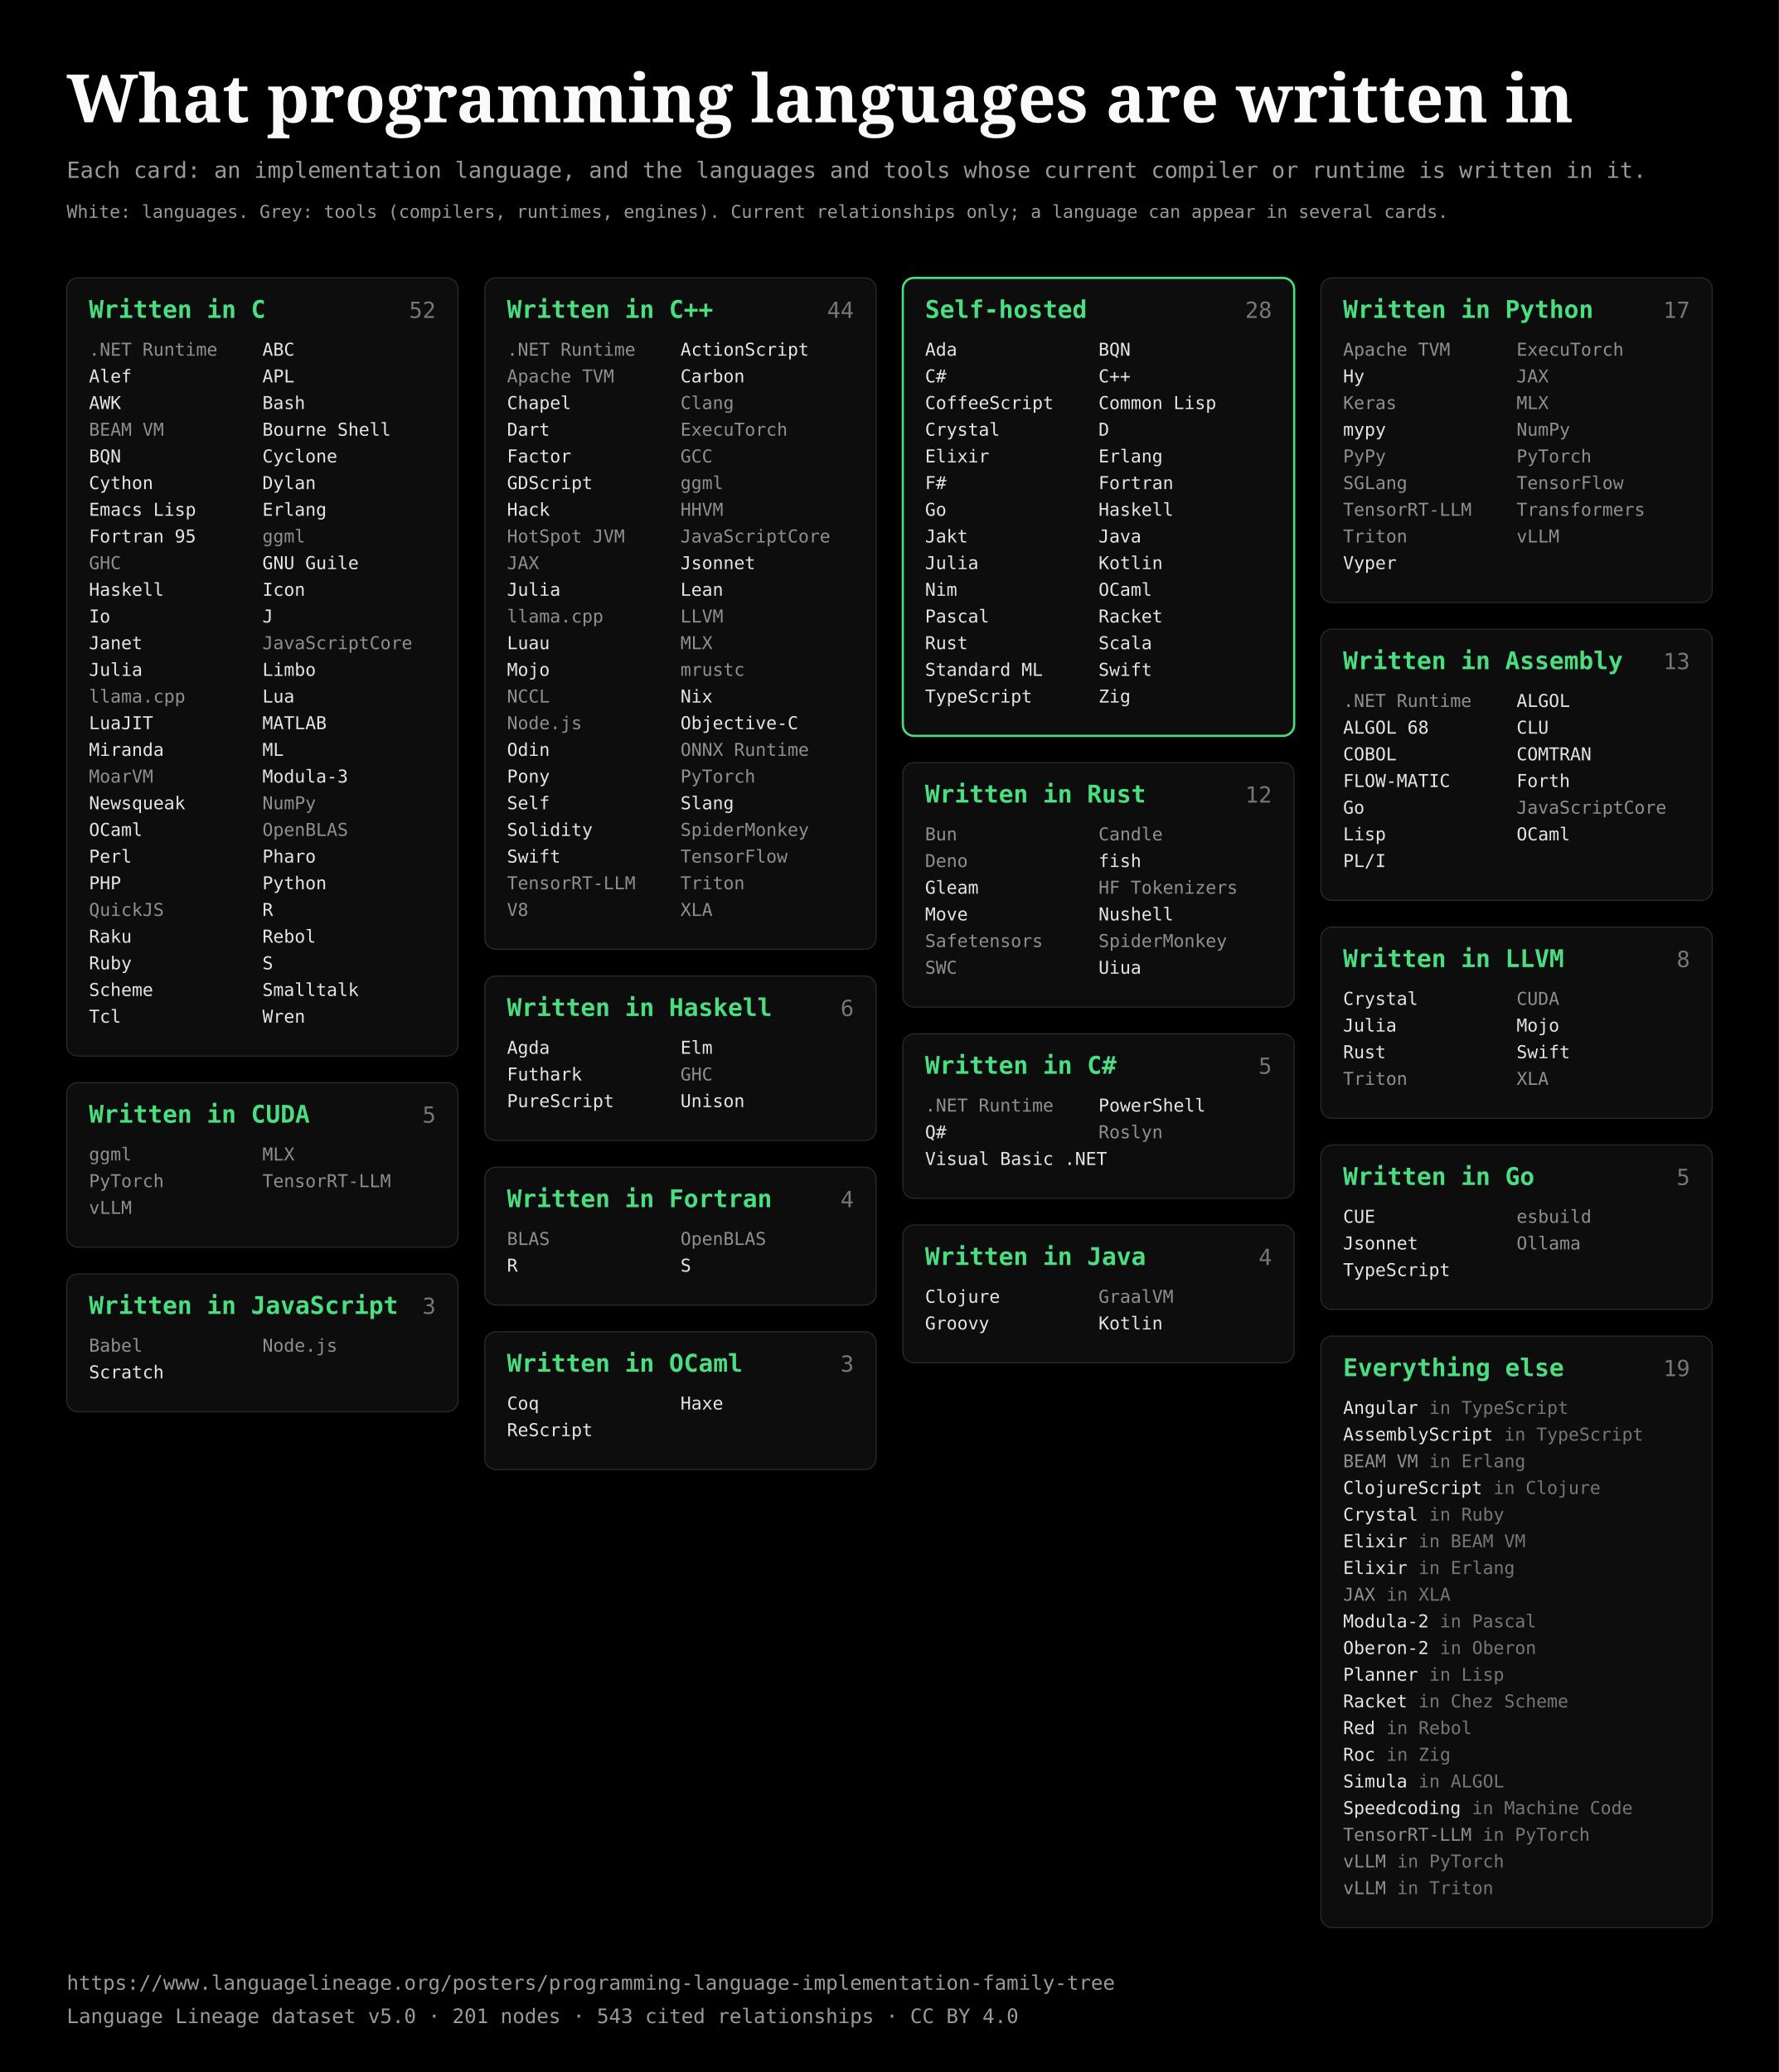
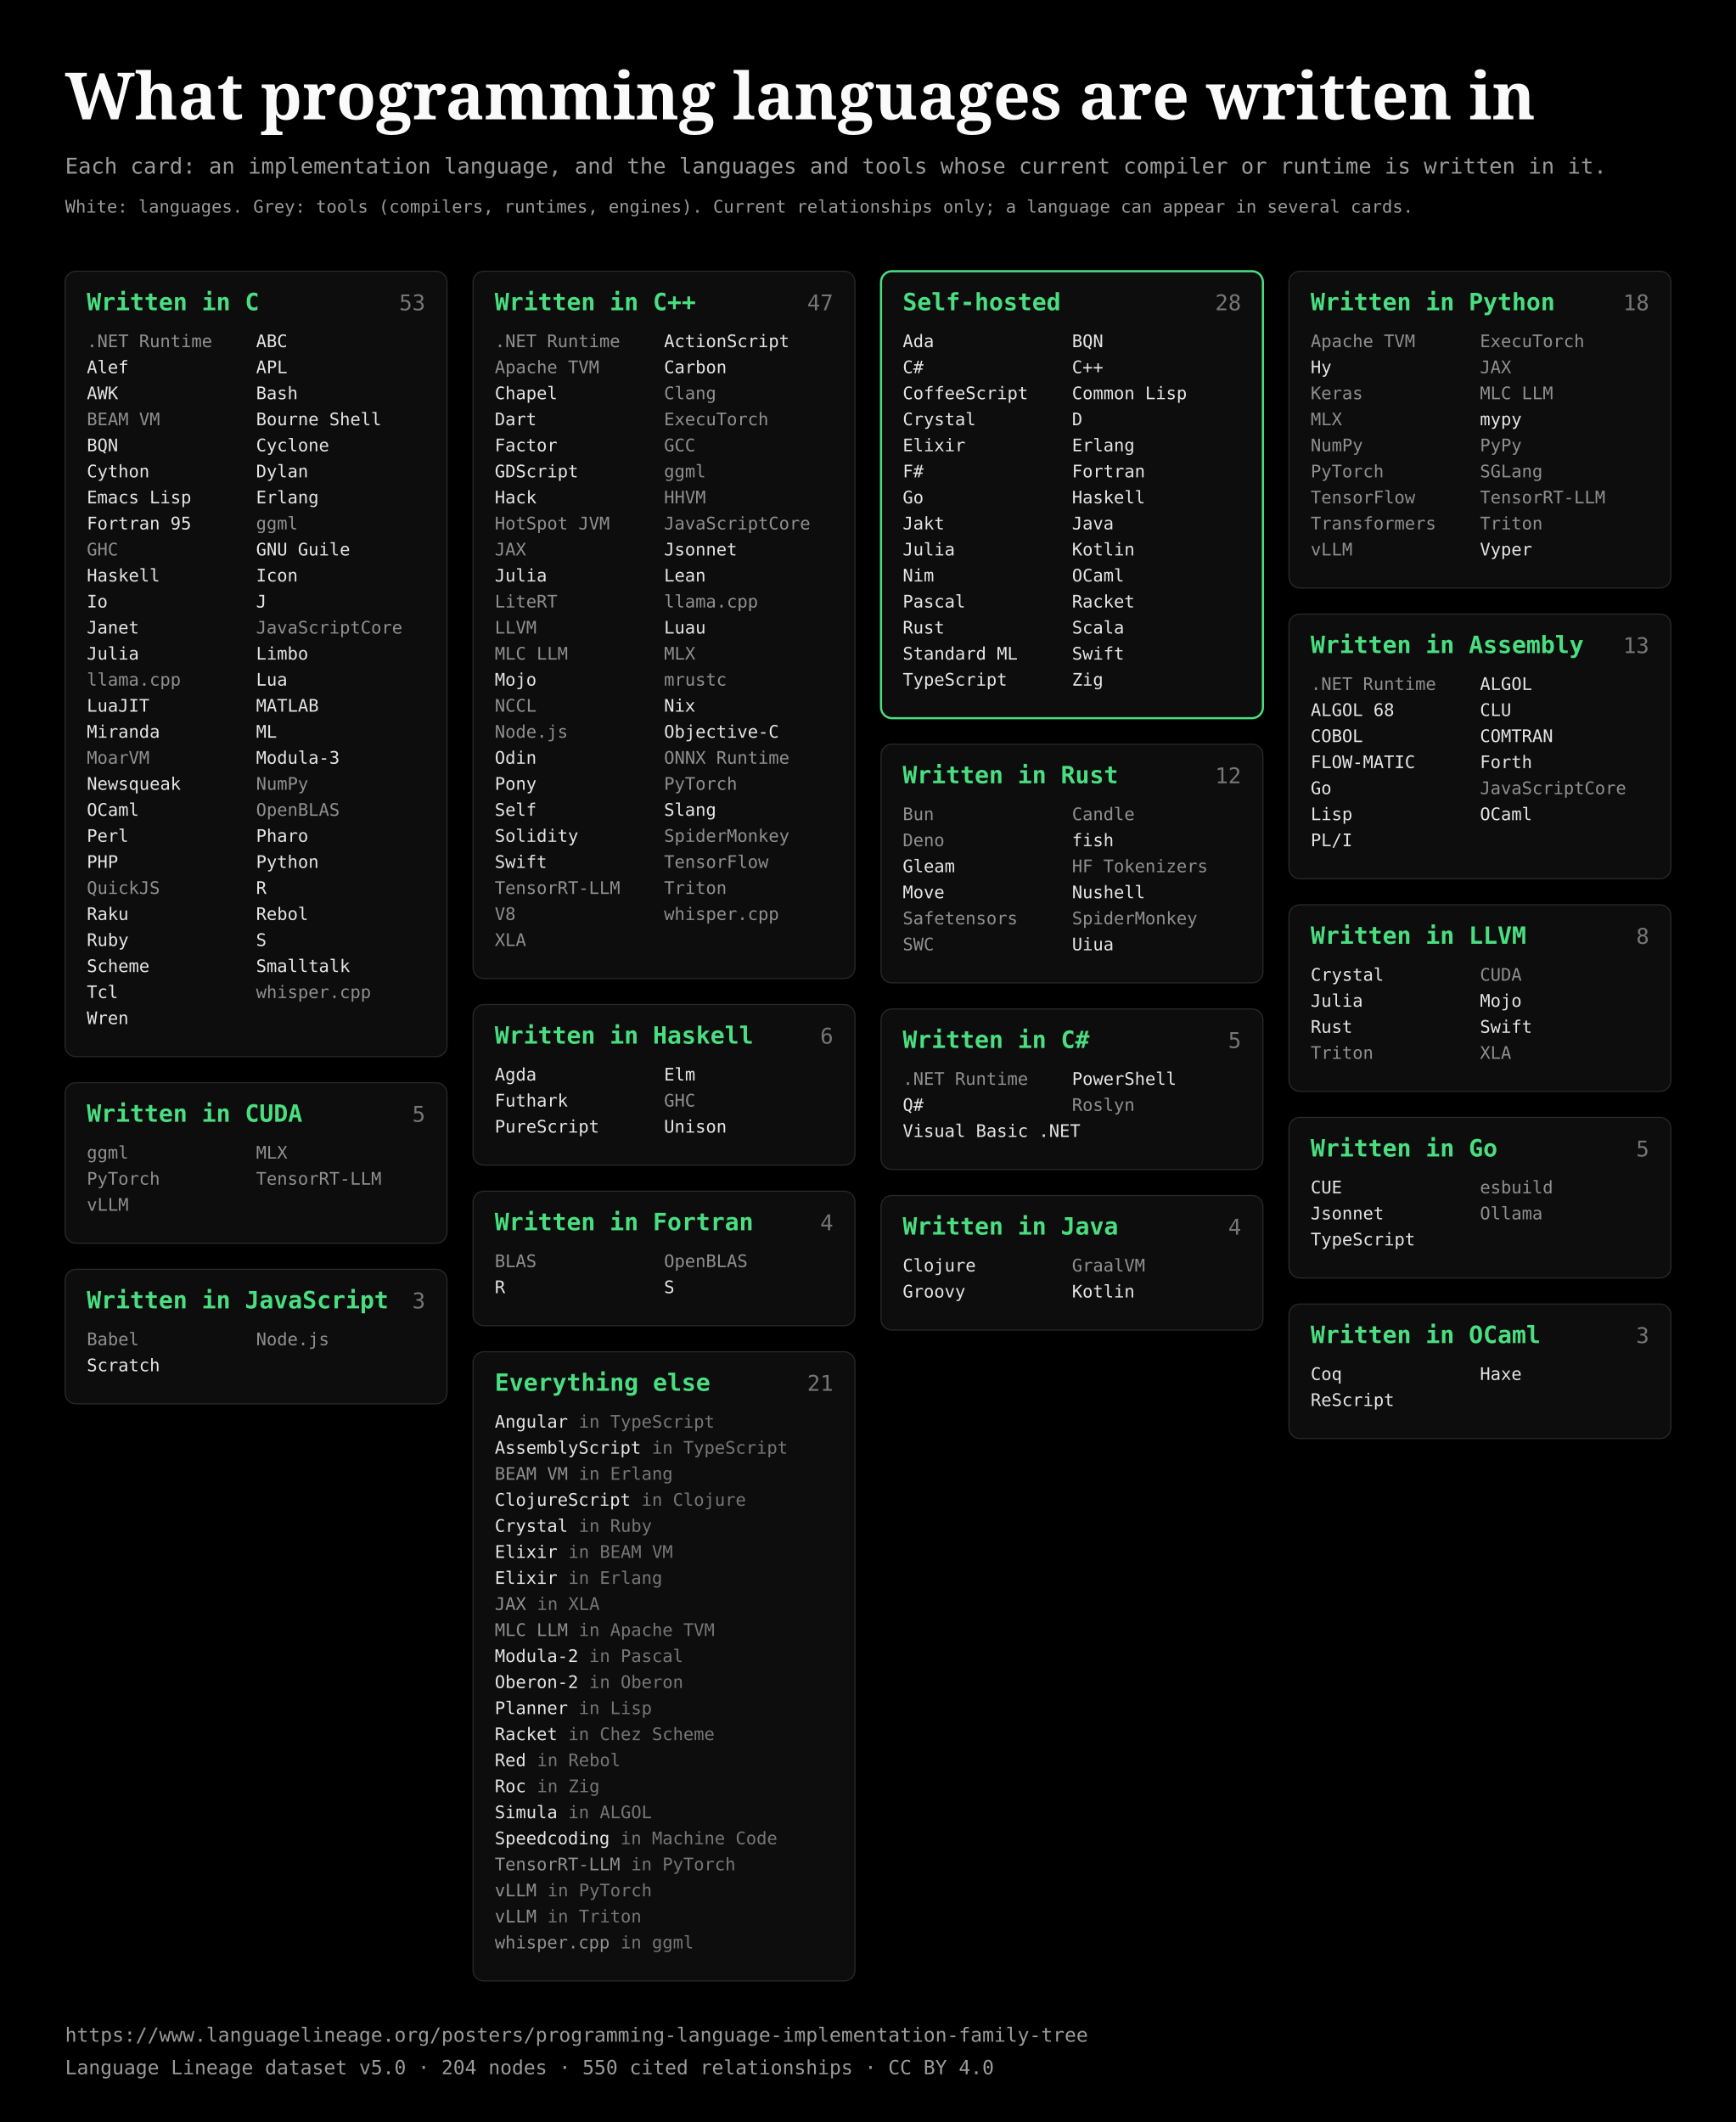
- <svg xmlns="http://www.w3.org/2000/svg" viewBox="0 0 1600 1864" width="1600" height="1864" role="img" aria-labelledby="poster-title poster-desc">
+ <svg xmlns="http://www.w3.org/2000/svg" viewBox="0 0 1600 1956" width="1600" height="1956" role="img" aria-labelledby="poster-title poster-desc">
  <style>
  text{font-family:'JetBrains Mono',ui-monospace,monospace}
  .pt1{font-family:'Fraunces 9pt SemiBold','Fraunces 9pt',Fraunces,Georgia,serif;font-size:60px;font-weight:600;fill:#fafafa}
  .ps{font-size:20px;fill:#9a9a9a}
  .pk{font-size:16px;fill:#9a9a9a}
  .ph{font-size:22px;font-weight:600;fill:#4ade80}
  .pc{font-size:20px;fill:#767676;text-anchor:end}
  .pi{font-size:16px;fill:#e5e5e5}
  .pt{font-size:16px;fill:#8f8f8f}
  .pm{fill:#767676}
  .pf{font-size:18px;fill:#9a9a9a}
</style>
-   <rect width="1600" height="1864" fill="#000" />
+   <rect width="1600" height="1956" fill="#000" />
  <text x="60" y="110" class="pt1">What programming languages are written in</text>
  <text x="60" y="160" class="ps">Each card: an implementation language, and the languages and tools whose current compiler or runtime is written in it.</text>
  <text x="60" y="196" class="pk">White: languages. Grey: tools (compilers, runtimes, engines). Current relationships only; a language can appear in several cards.</text>
-   <rect x="60" y="250" width="352" height="700" rx="10" fill="#0d0d0d" stroke="#2a2a2a" stroke-width="1" />
+   <rect x="60" y="250" width="352" height="724" rx="10" fill="#0d0d0d" stroke="#2a2a2a" stroke-width="1" />
  <text x="80" y="286" class="ph">Written in C</text>
-   <text x="392" y="286" class="pc">52</text>
+   <text x="392" y="286" class="pc">53</text>
  <text x="80" y="320" class="pt">.NET Runtime</text>
  <text x="236" y="320" class="pi">ABC</text>
  <text x="80" y="344" class="pi">Alef</text>
  <text x="236" y="344" class="pi">APL</text>
  <text x="80" y="368" class="pi">AWK</text>
  <text x="236" y="368" class="pi">Bash</text>
  <text x="80" y="392" class="pt">BEAM VM</text>
  <text x="236" y="392" class="pi">Bourne Shell</text>
  <text x="80" y="416" class="pi">BQN</text>
  <text x="236" y="416" class="pi">Cyclone</text>
  <text x="80" y="440" class="pi">Cython</text>
  <text x="236" y="440" class="pi">Dylan</text>
  <text x="80" y="464" class="pi">Emacs Lisp</text>
  <text x="236" y="464" class="pi">Erlang</text>
  <text x="80" y="488" class="pi">Fortran 95</text>
  <text x="236" y="488" class="pt">ggml</text>
  <text x="80" y="512" class="pt">GHC</text>
  <text x="236" y="512" class="pi">GNU Guile</text>
  <text x="80" y="536" class="pi">Haskell</text>
  <text x="236" y="536" class="pi">Icon</text>
  <text x="80" y="560" class="pi">Io</text>
  <text x="236" y="560" class="pi">J</text>
  <text x="80" y="584" class="pi">Janet</text>
  <text x="236" y="584" class="pt">JavaScriptCore</text>
  <text x="80" y="608" class="pi">Julia</text>
  <text x="236" y="608" class="pi">Limbo</text>
  <text x="80" y="632" class="pt">llama.cpp</text>
  <text x="236" y="632" class="pi">Lua</text>
  <text x="80" y="656" class="pi">LuaJIT</text>
  <text x="236" y="656" class="pi">MATLAB</text>
  <text x="80" y="680" class="pi">Miranda</text>
  <text x="236" y="680" class="pi">ML</text>
  <text x="80" y="704" class="pt">MoarVM</text>
  <text x="236" y="704" class="pi">Modula-3</text>
  <text x="80" y="728" class="pi">Newsqueak</text>
  <text x="236" y="728" class="pt">NumPy</text>
  <text x="80" y="752" class="pi">OCaml</text>
  <text x="236" y="752" class="pt">OpenBLAS</text>
  <text x="80" y="776" class="pi">Perl</text>
  <text x="236" y="776" class="pi">Pharo</text>
  <text x="80" y="800" class="pi">PHP</text>
  <text x="236" y="800" class="pi">Python</text>
  <text x="80" y="824" class="pt">QuickJS</text>
  <text x="236" y="824" class="pi">R</text>
  <text x="80" y="848" class="pi">Raku</text>
  <text x="236" y="848" class="pi">Rebol</text>
  <text x="80" y="872" class="pi">Ruby</text>
  <text x="236" y="872" class="pi">S</text>
  <text x="80" y="896" class="pi">Scheme</text>
  <text x="236" y="896" class="pi">Smalltalk</text>
  <text x="80" y="920" class="pi">Tcl</text>
-   <text x="236" y="920" class="pi">Wren</text>
-   <rect x="436" y="250" width="352" height="604" rx="10" fill="#0d0d0d" stroke="#2a2a2a" stroke-width="1" />
+   <text x="236" y="920" class="pt">whisper.cpp</text>
+   <text x="80" y="944" class="pi">Wren</text>
+   <rect x="436" y="250" width="352" height="652" rx="10" fill="#0d0d0d" stroke="#2a2a2a" stroke-width="1" />
  <text x="456" y="286" class="ph">Written in C++</text>
-   <text x="768" y="286" class="pc">44</text>
+   <text x="768" y="286" class="pc">47</text>
  <text x="456" y="320" class="pt">.NET Runtime</text>
  <text x="612" y="320" class="pi">ActionScript</text>
  <text x="456" y="344" class="pt">Apache TVM</text>
  <text x="612" y="344" class="pi">Carbon</text>
  <text x="456" y="368" class="pi">Chapel</text>
  <text x="612" y="368" class="pt">Clang</text>
  <text x="456" y="392" class="pi">Dart</text>
  <text x="612" y="392" class="pt">ExecuTorch</text>
  <text x="456" y="416" class="pi">Factor</text>
  <text x="612" y="416" class="pt">GCC</text>
  <text x="456" y="440" class="pi">GDScript</text>
  <text x="612" y="440" class="pt">ggml</text>
  <text x="456" y="464" class="pi">Hack</text>
  <text x="612" y="464" class="pt">HHVM</text>
  <text x="456" y="488" class="pt">HotSpot JVM</text>
  <text x="612" y="488" class="pt">JavaScriptCore</text>
  <text x="456" y="512" class="pt">JAX</text>
  <text x="612" y="512" class="pi">Jsonnet</text>
  <text x="456" y="536" class="pi">Julia</text>
  <text x="612" y="536" class="pi">Lean</text>
-   <text x="456" y="560" class="pt">llama.cpp</text>
-   <text x="612" y="560" class="pt">LLVM</text>
-   <text x="456" y="584" class="pi">Luau</text>
-   <text x="612" y="584" class="pt">MLX</text>
-   <text x="456" y="608" class="pi">Mojo</text>
-   <text x="612" y="608" class="pt">mrustc</text>
-   <text x="456" y="632" class="pt">NCCL</text>
-   <text x="612" y="632" class="pi">Nix</text>
-   <text x="456" y="656" class="pt">Node.js</text>
-   <text x="612" y="656" class="pi">Objective-C</text>
-   <text x="456" y="680" class="pi">Odin</text>
-   <text x="612" y="680" class="pt">ONNX Runtime</text>
-   <text x="456" y="704" class="pi">Pony</text>
-   <text x="612" y="704" class="pt">PyTorch</text>
-   <text x="456" y="728" class="pi">Self</text>
-   <text x="612" y="728" class="pi">Slang</text>
-   <text x="456" y="752" class="pi">Solidity</text>
-   <text x="612" y="752" class="pt">SpiderMonkey</text>
-   <text x="456" y="776" class="pi">Swift</text>
-   <text x="612" y="776" class="pt">TensorFlow</text>
-   <text x="456" y="800" class="pt">TensorRT-LLM</text>
-   <text x="612" y="800" class="pt">Triton</text>
-   <text x="456" y="824" class="pt">V8</text>
-   <text x="612" y="824" class="pt">XLA</text>
+   <text x="456" y="560" class="pt">LiteRT</text>
+   <text x="612" y="560" class="pt">llama.cpp</text>
+   <text x="456" y="584" class="pt">LLVM</text>
+   <text x="612" y="584" class="pi">Luau</text>
+   <text x="456" y="608" class="pt">MLC LLM</text>
+   <text x="612" y="608" class="pt">MLX</text>
+   <text x="456" y="632" class="pi">Mojo</text>
+   <text x="612" y="632" class="pt">mrustc</text>
+   <text x="456" y="656" class="pt">NCCL</text>
+   <text x="612" y="656" class="pi">Nix</text>
+   <text x="456" y="680" class="pt">Node.js</text>
+   <text x="612" y="680" class="pi">Objective-C</text>
+   <text x="456" y="704" class="pi">Odin</text>
+   <text x="612" y="704" class="pt">ONNX Runtime</text>
+   <text x="456" y="728" class="pi">Pony</text>
+   <text x="612" y="728" class="pt">PyTorch</text>
+   <text x="456" y="752" class="pi">Self</text>
+   <text x="612" y="752" class="pi">Slang</text>
+   <text x="456" y="776" class="pi">Solidity</text>
+   <text x="612" y="776" class="pt">SpiderMonkey</text>
+   <text x="456" y="800" class="pi">Swift</text>
+   <text x="612" y="800" class="pt">TensorFlow</text>
+   <text x="456" y="824" class="pt">TensorRT-LLM</text>
+   <text x="612" y="824" class="pt">Triton</text>
+   <text x="456" y="848" class="pt">V8</text>
+   <text x="612" y="848" class="pt">whisper.cpp</text>
+   <text x="456" y="872" class="pt">XLA</text>
  <rect x="812" y="250" width="352" height="412" rx="10" fill="#0d0d0d" stroke="#4ade80" stroke-width="2" />
  <text x="832" y="286" class="ph">Self-hosted</text>
  <text x="1144" y="286" class="pc">28</text>
  <text x="832" y="320" class="pi">Ada</text>
  <text x="988" y="320" class="pi">BQN</text>
  <text x="832" y="344" class="pi">C#</text>
  <text x="988" y="344" class="pi">C++</text>
  <text x="832" y="368" class="pi">CoffeeScript</text>
  <text x="988" y="368" class="pi">Common Lisp</text>
  <text x="832" y="392" class="pi">Crystal</text>
  <text x="988" y="392" class="pi">D</text>
  <text x="832" y="416" class="pi">Elixir</text>
  <text x="988" y="416" class="pi">Erlang</text>
  <text x="832" y="440" class="pi">F#</text>
  <text x="988" y="440" class="pi">Fortran</text>
  <text x="832" y="464" class="pi">Go</text>
  <text x="988" y="464" class="pi">Haskell</text>
  <text x="832" y="488" class="pi">Jakt</text>
  <text x="988" y="488" class="pi">Java</text>
  <text x="832" y="512" class="pi">Julia</text>
  <text x="988" y="512" class="pi">Kotlin</text>
  <text x="832" y="536" class="pi">Nim</text>
  <text x="988" y="536" class="pi">OCaml</text>
  <text x="832" y="560" class="pi">Pascal</text>
  <text x="988" y="560" class="pi">Racket</text>
  <text x="832" y="584" class="pi">Rust</text>
  <text x="988" y="584" class="pi">Scala</text>
  <text x="832" y="608" class="pi">Standard ML</text>
  <text x="988" y="608" class="pi">Swift</text>
  <text x="832" y="632" class="pi">TypeScript</text>
  <text x="988" y="632" class="pi">Zig</text>
  <rect x="1188" y="250" width="352" height="292" rx="10" fill="#0d0d0d" stroke="#2a2a2a" stroke-width="1" />
  <text x="1208" y="286" class="ph">Written in Python</text>
-   <text x="1520" y="286" class="pc">17</text>
+   <text x="1520" y="286" class="pc">18</text>
  <text x="1208" y="320" class="pt">Apache TVM</text>
  <text x="1364" y="320" class="pt">ExecuTorch</text>
  <text x="1208" y="344" class="pi">Hy</text>
  <text x="1364" y="344" class="pt">JAX</text>
  <text x="1208" y="368" class="pt">Keras</text>
-   <text x="1364" y="368" class="pt">MLX</text>
-   <text x="1208" y="392" class="pi">mypy</text>
-   <text x="1364" y="392" class="pt">NumPy</text>
-   <text x="1208" y="416" class="pt">PyPy</text>
-   <text x="1364" y="416" class="pt">PyTorch</text>
-   <text x="1208" y="440" class="pt">SGLang</text>
-   <text x="1364" y="440" class="pt">TensorFlow</text>
-   <text x="1208" y="464" class="pt">TensorRT-LLM</text>
-   <text x="1364" y="464" class="pt">Transformers</text>
-   <text x="1208" y="488" class="pt">Triton</text>
-   <text x="1364" y="488" class="pt">vLLM</text>
-   <text x="1208" y="512" class="pi">Vyper</text>
+   <text x="1364" y="368" class="pt">MLC LLM</text>
+   <text x="1208" y="392" class="pt">MLX</text>
+   <text x="1364" y="392" class="pi">mypy</text>
+   <text x="1208" y="416" class="pt">NumPy</text>
+   <text x="1364" y="416" class="pt">PyPy</text>
+   <text x="1208" y="440" class="pt">PyTorch</text>
+   <text x="1364" y="440" class="pt">SGLang</text>
+   <text x="1208" y="464" class="pt">TensorFlow</text>
+   <text x="1364" y="464" class="pt">TensorRT-LLM</text>
+   <text x="1208" y="488" class="pt">Transformers</text>
+   <text x="1364" y="488" class="pt">Triton</text>
+   <text x="1208" y="512" class="pt">vLLM</text>
+   <text x="1364" y="512" class="pi">Vyper</text>
  <rect x="1188" y="566" width="352" height="244" rx="10" fill="#0d0d0d" stroke="#2a2a2a" stroke-width="1" />
  <text x="1208" y="602" class="ph">Written in Assembly</text>
  <text x="1520" y="602" class="pc">13</text>
  <text x="1208" y="636" class="pt">.NET Runtime</text>
  <text x="1364" y="636" class="pi">ALGOL</text>
  <text x="1208" y="660" class="pi">ALGOL 68</text>
  <text x="1364" y="660" class="pi">CLU</text>
  <text x="1208" y="684" class="pi">COBOL</text>
  <text x="1364" y="684" class="pi">COMTRAN</text>
  <text x="1208" y="708" class="pi">FLOW-MATIC</text>
  <text x="1364" y="708" class="pi">Forth</text>
  <text x="1208" y="732" class="pi">Go</text>
  <text x="1364" y="732" class="pt">JavaScriptCore</text>
  <text x="1208" y="756" class="pi">Lisp</text>
  <text x="1364" y="756" class="pi">OCaml</text>
  <text x="1208" y="780" class="pi">PL/I</text>
  <rect x="812" y="686" width="352" height="220" rx="10" fill="#0d0d0d" stroke="#2a2a2a" stroke-width="1" />
  <text x="832" y="722" class="ph">Written in Rust</text>
  <text x="1144" y="722" class="pc">12</text>
  <text x="832" y="756" class="pt">Bun</text>
  <text x="988" y="756" class="pt">Candle</text>
  <text x="832" y="780" class="pt">Deno</text>
  <text x="988" y="780" class="pi">fish</text>
  <text x="832" y="804" class="pi">Gleam</text>
  <text x="988" y="804" class="pt">HF Tokenizers</text>
  <text x="832" y="828" class="pi">Move</text>
  <text x="988" y="828" class="pi">Nushell</text>
  <text x="832" y="852" class="pt">Safetensors</text>
  <text x="988" y="852" class="pt">SpiderMonkey</text>
  <text x="832" y="876" class="pt">SWC</text>
  <text x="988" y="876" class="pi">Uiua</text>
  <rect x="1188" y="834" width="352" height="172" rx="10" fill="#0d0d0d" stroke="#2a2a2a" stroke-width="1" />
  <text x="1208" y="870" class="ph">Written in LLVM</text>
  <text x="1520" y="870" class="pc">8</text>
  <text x="1208" y="904" class="pi">Crystal</text>
  <text x="1364" y="904" class="pt">CUDA</text>
  <text x="1208" y="928" class="pi">Julia</text>
  <text x="1364" y="928" class="pi">Mojo</text>
  <text x="1208" y="952" class="pi">Rust</text>
  <text x="1364" y="952" class="pi">Swift</text>
  <text x="1208" y="976" class="pt">Triton</text>
  <text x="1364" y="976" class="pt">XLA</text>
-   <rect x="436" y="878" width="352" height="148" rx="10" fill="#0d0d0d" stroke="#2a2a2a" stroke-width="1" />
-   <text x="456" y="914" class="ph">Written in Haskell</text>
-   <text x="768" y="914" class="pc">6</text>
-   <text x="456" y="948" class="pi">Agda</text>
-   <text x="612" y="948" class="pi">Elm</text>
-   <text x="456" y="972" class="pi">Futhark</text>
-   <text x="612" y="972" class="pt">GHC</text>
-   <text x="456" y="996" class="pi">PureScript</text>
-   <text x="612" y="996" class="pi">Unison</text>
+   <rect x="436" y="926" width="352" height="148" rx="10" fill="#0d0d0d" stroke="#2a2a2a" stroke-width="1" />
+   <text x="456" y="962" class="ph">Written in Haskell</text>
+   <text x="768" y="962" class="pc">6</text>
+   <text x="456" y="996" class="pi">Agda</text>
+   <text x="612" y="996" class="pi">Elm</text>
+   <text x="456" y="1020" class="pi">Futhark</text>
+   <text x="612" y="1020" class="pt">GHC</text>
+   <text x="456" y="1044" class="pi">PureScript</text>
+   <text x="612" y="1044" class="pi">Unison</text>
  <rect x="812" y="930" width="352" height="148" rx="10" fill="#0d0d0d" stroke="#2a2a2a" stroke-width="1" />
  <text x="832" y="966" class="ph">Written in C#</text>
  <text x="1144" y="966" class="pc">5</text>
  <text x="832" y="1000" class="pt">.NET Runtime</text>
  <text x="988" y="1000" class="pi">PowerShell</text>
  <text x="832" y="1024" class="pi">Q#</text>
  <text x="988" y="1024" class="pt">Roslyn</text>
  <text x="832" y="1048" class="pi">Visual Basic .NET</text>
-   <rect x="60" y="974" width="352" height="148" rx="10" fill="#0d0d0d" stroke="#2a2a2a" stroke-width="1" />
-   <text x="80" y="1010" class="ph">Written in CUDA</text>
-   <text x="392" y="1010" class="pc">5</text>
-   <text x="80" y="1044" class="pt">ggml</text>
-   <text x="236" y="1044" class="pt">MLX</text>
-   <text x="80" y="1068" class="pt">PyTorch</text>
-   <text x="236" y="1068" class="pt">TensorRT-LLM</text>
-   <text x="80" y="1092" class="pt">vLLM</text>
+   <rect x="60" y="998" width="352" height="148" rx="10" fill="#0d0d0d" stroke="#2a2a2a" stroke-width="1" />
+   <text x="80" y="1034" class="ph">Written in CUDA</text>
+   <text x="392" y="1034" class="pc">5</text>
+   <text x="80" y="1068" class="pt">ggml</text>
+   <text x="236" y="1068" class="pt">MLX</text>
+   <text x="80" y="1092" class="pt">PyTorch</text>
+   <text x="236" y="1092" class="pt">TensorRT-LLM</text>
+   <text x="80" y="1116" class="pt">vLLM</text>
  <rect x="1188" y="1030" width="352" height="148" rx="10" fill="#0d0d0d" stroke="#2a2a2a" stroke-width="1" />
  <text x="1208" y="1066" class="ph">Written in Go</text>
  <text x="1520" y="1066" class="pc">5</text>
  <text x="1208" y="1100" class="pi">CUE</text>
  <text x="1364" y="1100" class="pt">esbuild</text>
  <text x="1208" y="1124" class="pi">Jsonnet</text>
  <text x="1364" y="1124" class="pt">Ollama</text>
  <text x="1208" y="1148" class="pi">TypeScript</text>
-   <rect x="436" y="1050" width="352" height="124" rx="10" fill="#0d0d0d" stroke="#2a2a2a" stroke-width="1" />
-   <text x="456" y="1086" class="ph">Written in Fortran</text>
-   <text x="768" y="1086" class="pc">4</text>
-   <text x="456" y="1120" class="pt">BLAS</text>
-   <text x="612" y="1120" class="pt">OpenBLAS</text>
-   <text x="456" y="1144" class="pi">R</text>
-   <text x="612" y="1144" class="pi">S</text>
+   <rect x="436" y="1098" width="352" height="124" rx="10" fill="#0d0d0d" stroke="#2a2a2a" stroke-width="1" />
+   <text x="456" y="1134" class="ph">Written in Fortran</text>
+   <text x="768" y="1134" class="pc">4</text>
+   <text x="456" y="1168" class="pt">BLAS</text>
+   <text x="612" y="1168" class="pt">OpenBLAS</text>
+   <text x="456" y="1192" class="pi">R</text>
+   <text x="612" y="1192" class="pi">S</text>
  <rect x="812" y="1102" width="352" height="124" rx="10" fill="#0d0d0d" stroke="#2a2a2a" stroke-width="1" />
  <text x="832" y="1138" class="ph">Written in Java</text>
  <text x="1144" y="1138" class="pc">4</text>
  <text x="832" y="1172" class="pi">Clojure</text>
  <text x="988" y="1172" class="pt">GraalVM</text>
  <text x="832" y="1196" class="pi">Groovy</text>
  <text x="988" y="1196" class="pi">Kotlin</text>
-   <rect x="60" y="1146" width="352" height="124" rx="10" fill="#0d0d0d" stroke="#2a2a2a" stroke-width="1" />
-   <text x="80" y="1182" class="ph">Written in JavaScript</text>
-   <text x="392" y="1182" class="pc">3</text>
-   <text x="80" y="1216" class="pt">Babel</text>
-   <text x="236" y="1216" class="pt">Node.js</text>
-   <text x="80" y="1240" class="pi">Scratch</text>
-   <rect x="436" y="1198" width="352" height="124" rx="10" fill="#0d0d0d" stroke="#2a2a2a" stroke-width="1" />
-   <text x="456" y="1234" class="ph">Written in OCaml</text>
-   <text x="768" y="1234" class="pc">3</text>
-   <text x="456" y="1268" class="pi">Coq</text>
-   <text x="612" y="1268" class="pi">Haxe</text>
-   <text x="456" y="1292" class="pi">ReScript</text>
-   <rect x="1188" y="1202" width="352" height="532" rx="10" fill="#0d0d0d" stroke="#2a2a2a" stroke-width="1" />
-   <text x="1208" y="1238" class="ph">Everything else</text>
-   <text x="1520" y="1238" class="pc">19</text>
-   <text x="1208" y="1272" class="pi">Angular<tspan class="pm" dx="10">in TypeScript</tspan>
-   </text>
-   <text x="1208" y="1296" class="pi">AssemblyScript<tspan class="pm" dx="10">in TypeScript</tspan>
-   </text>
-   <text x="1208" y="1320" class="pt">BEAM VM<tspan class="pm" dx="10">in Erlang</tspan>
-   </text>
-   <text x="1208" y="1344" class="pi">ClojureScript<tspan class="pm" dx="10">in Clojure</tspan>
-   </text>
-   <text x="1208" y="1368" class="pi">Crystal<tspan class="pm" dx="10">in Ruby</tspan>
-   </text>
-   <text x="1208" y="1392" class="pi">Elixir<tspan class="pm" dx="10">in BEAM VM</tspan>
-   </text>
-   <text x="1208" y="1416" class="pi">Elixir<tspan class="pm" dx="10">in Erlang</tspan>
-   </text>
-   <text x="1208" y="1440" class="pt">JAX<tspan class="pm" dx="10">in XLA</tspan>
-   </text>
-   <text x="1208" y="1464" class="pi">Modula-2<tspan class="pm" dx="10">in Pascal</tspan>
-   </text>
-   <text x="1208" y="1488" class="pi">Oberon-2<tspan class="pm" dx="10">in Oberon</tspan>
-   </text>
-   <text x="1208" y="1512" class="pi">Planner<tspan class="pm" dx="10">in Lisp</tspan>
-   </text>
-   <text x="1208" y="1536" class="pi">Racket<tspan class="pm" dx="10">in Chez Scheme</tspan>
-   </text>
-   <text x="1208" y="1560" class="pi">Red<tspan class="pm" dx="10">in Rebol</tspan>
-   </text>
-   <text x="1208" y="1584" class="pi">Roc<tspan class="pm" dx="10">in Zig</tspan>
-   </text>
-   <text x="1208" y="1608" class="pi">Simula<tspan class="pm" dx="10">in ALGOL</tspan>
-   </text>
-   <text x="1208" y="1632" class="pi">Speedcoding<tspan class="pm" dx="10">in Machine Code</tspan>
-   </text>
-   <text x="1208" y="1656" class="pt">TensorRT-LLM<tspan class="pm" dx="10">in PyTorch</tspan>
-   </text>
-   <text x="1208" y="1680" class="pt">vLLM<tspan class="pm" dx="10">in PyTorch</tspan>
-   </text>
-   <text x="1208" y="1704" class="pt">vLLM<tspan class="pm" dx="10">in Triton</tspan>
-   </text>
-   <text x="60" y="1790" class="pf">https://www.languagelineage.org/posters/programming-language-implementation-family-tree</text>
-   <text x="60" y="1820" class="pf">Language Lineage dataset v5.0  ·  201 nodes  ·  543 cited relationships  ·  CC BY 4.0</text>
+   <rect x="60" y="1170" width="352" height="124" rx="10" fill="#0d0d0d" stroke="#2a2a2a" stroke-width="1" />
+   <text x="80" y="1206" class="ph">Written in JavaScript</text>
+   <text x="392" y="1206" class="pc">3</text>
+   <text x="80" y="1240" class="pt">Babel</text>
+   <text x="236" y="1240" class="pt">Node.js</text>
+   <text x="80" y="1264" class="pi">Scratch</text>
+   <rect x="1188" y="1202" width="352" height="124" rx="10" fill="#0d0d0d" stroke="#2a2a2a" stroke-width="1" />
+   <text x="1208" y="1238" class="ph">Written in OCaml</text>
+   <text x="1520" y="1238" class="pc">3</text>
+   <text x="1208" y="1272" class="pi">Coq</text>
+   <text x="1364" y="1272" class="pi">Haxe</text>
+   <text x="1208" y="1296" class="pi">ReScript</text>
+   <rect x="436" y="1246" width="352" height="580" rx="10" fill="#0d0d0d" stroke="#2a2a2a" stroke-width="1" />
+   <text x="456" y="1282" class="ph">Everything else</text>
+   <text x="768" y="1282" class="pc">21</text>
+   <text x="456" y="1316" class="pi">Angular<tspan class="pm" dx="10">in TypeScript</tspan>
+   </text>
+   <text x="456" y="1340" class="pi">AssemblyScript<tspan class="pm" dx="10">in TypeScript</tspan>
+   </text>
+   <text x="456" y="1364" class="pt">BEAM VM<tspan class="pm" dx="10">in Erlang</tspan>
+   </text>
+   <text x="456" y="1388" class="pi">ClojureScript<tspan class="pm" dx="10">in Clojure</tspan>
+   </text>
+   <text x="456" y="1412" class="pi">Crystal<tspan class="pm" dx="10">in Ruby</tspan>
+   </text>
+   <text x="456" y="1436" class="pi">Elixir<tspan class="pm" dx="10">in BEAM VM</tspan>
+   </text>
+   <text x="456" y="1460" class="pi">Elixir<tspan class="pm" dx="10">in Erlang</tspan>
+   </text>
+   <text x="456" y="1484" class="pt">JAX<tspan class="pm" dx="10">in XLA</tspan>
+   </text>
+   <text x="456" y="1508" class="pt">MLC LLM<tspan class="pm" dx="10">in Apache TVM</tspan>
+   </text>
+   <text x="456" y="1532" class="pi">Modula-2<tspan class="pm" dx="10">in Pascal</tspan>
+   </text>
+   <text x="456" y="1556" class="pi">Oberon-2<tspan class="pm" dx="10">in Oberon</tspan>
+   </text>
+   <text x="456" y="1580" class="pi">Planner<tspan class="pm" dx="10">in Lisp</tspan>
+   </text>
+   <text x="456" y="1604" class="pi">Racket<tspan class="pm" dx="10">in Chez Scheme</tspan>
+   </text>
+   <text x="456" y="1628" class="pi">Red<tspan class="pm" dx="10">in Rebol</tspan>
+   </text>
+   <text x="456" y="1652" class="pi">Roc<tspan class="pm" dx="10">in Zig</tspan>
+   </text>
+   <text x="456" y="1676" class="pi">Simula<tspan class="pm" dx="10">in ALGOL</tspan>
+   </text>
+   <text x="456" y="1700" class="pi">Speedcoding<tspan class="pm" dx="10">in Machine Code</tspan>
+   </text>
+   <text x="456" y="1724" class="pt">TensorRT-LLM<tspan class="pm" dx="10">in PyTorch</tspan>
+   </text>
+   <text x="456" y="1748" class="pt">vLLM<tspan class="pm" dx="10">in PyTorch</tspan>
+   </text>
+   <text x="456" y="1772" class="pt">vLLM<tspan class="pm" dx="10">in Triton</tspan>
+   </text>
+   <text x="456" y="1796" class="pt">whisper.cpp<tspan class="pm" dx="10">in ggml</tspan>
+   </text>
+   <text x="60" y="1882" class="pf">https://www.languagelineage.org/posters/programming-language-implementation-family-tree</text>
+   <text x="60" y="1912" class="pf">Language Lineage dataset v5.0  ·  204 nodes  ·  550 cited relationships  ·  CC BY 4.0</text>
</svg>
